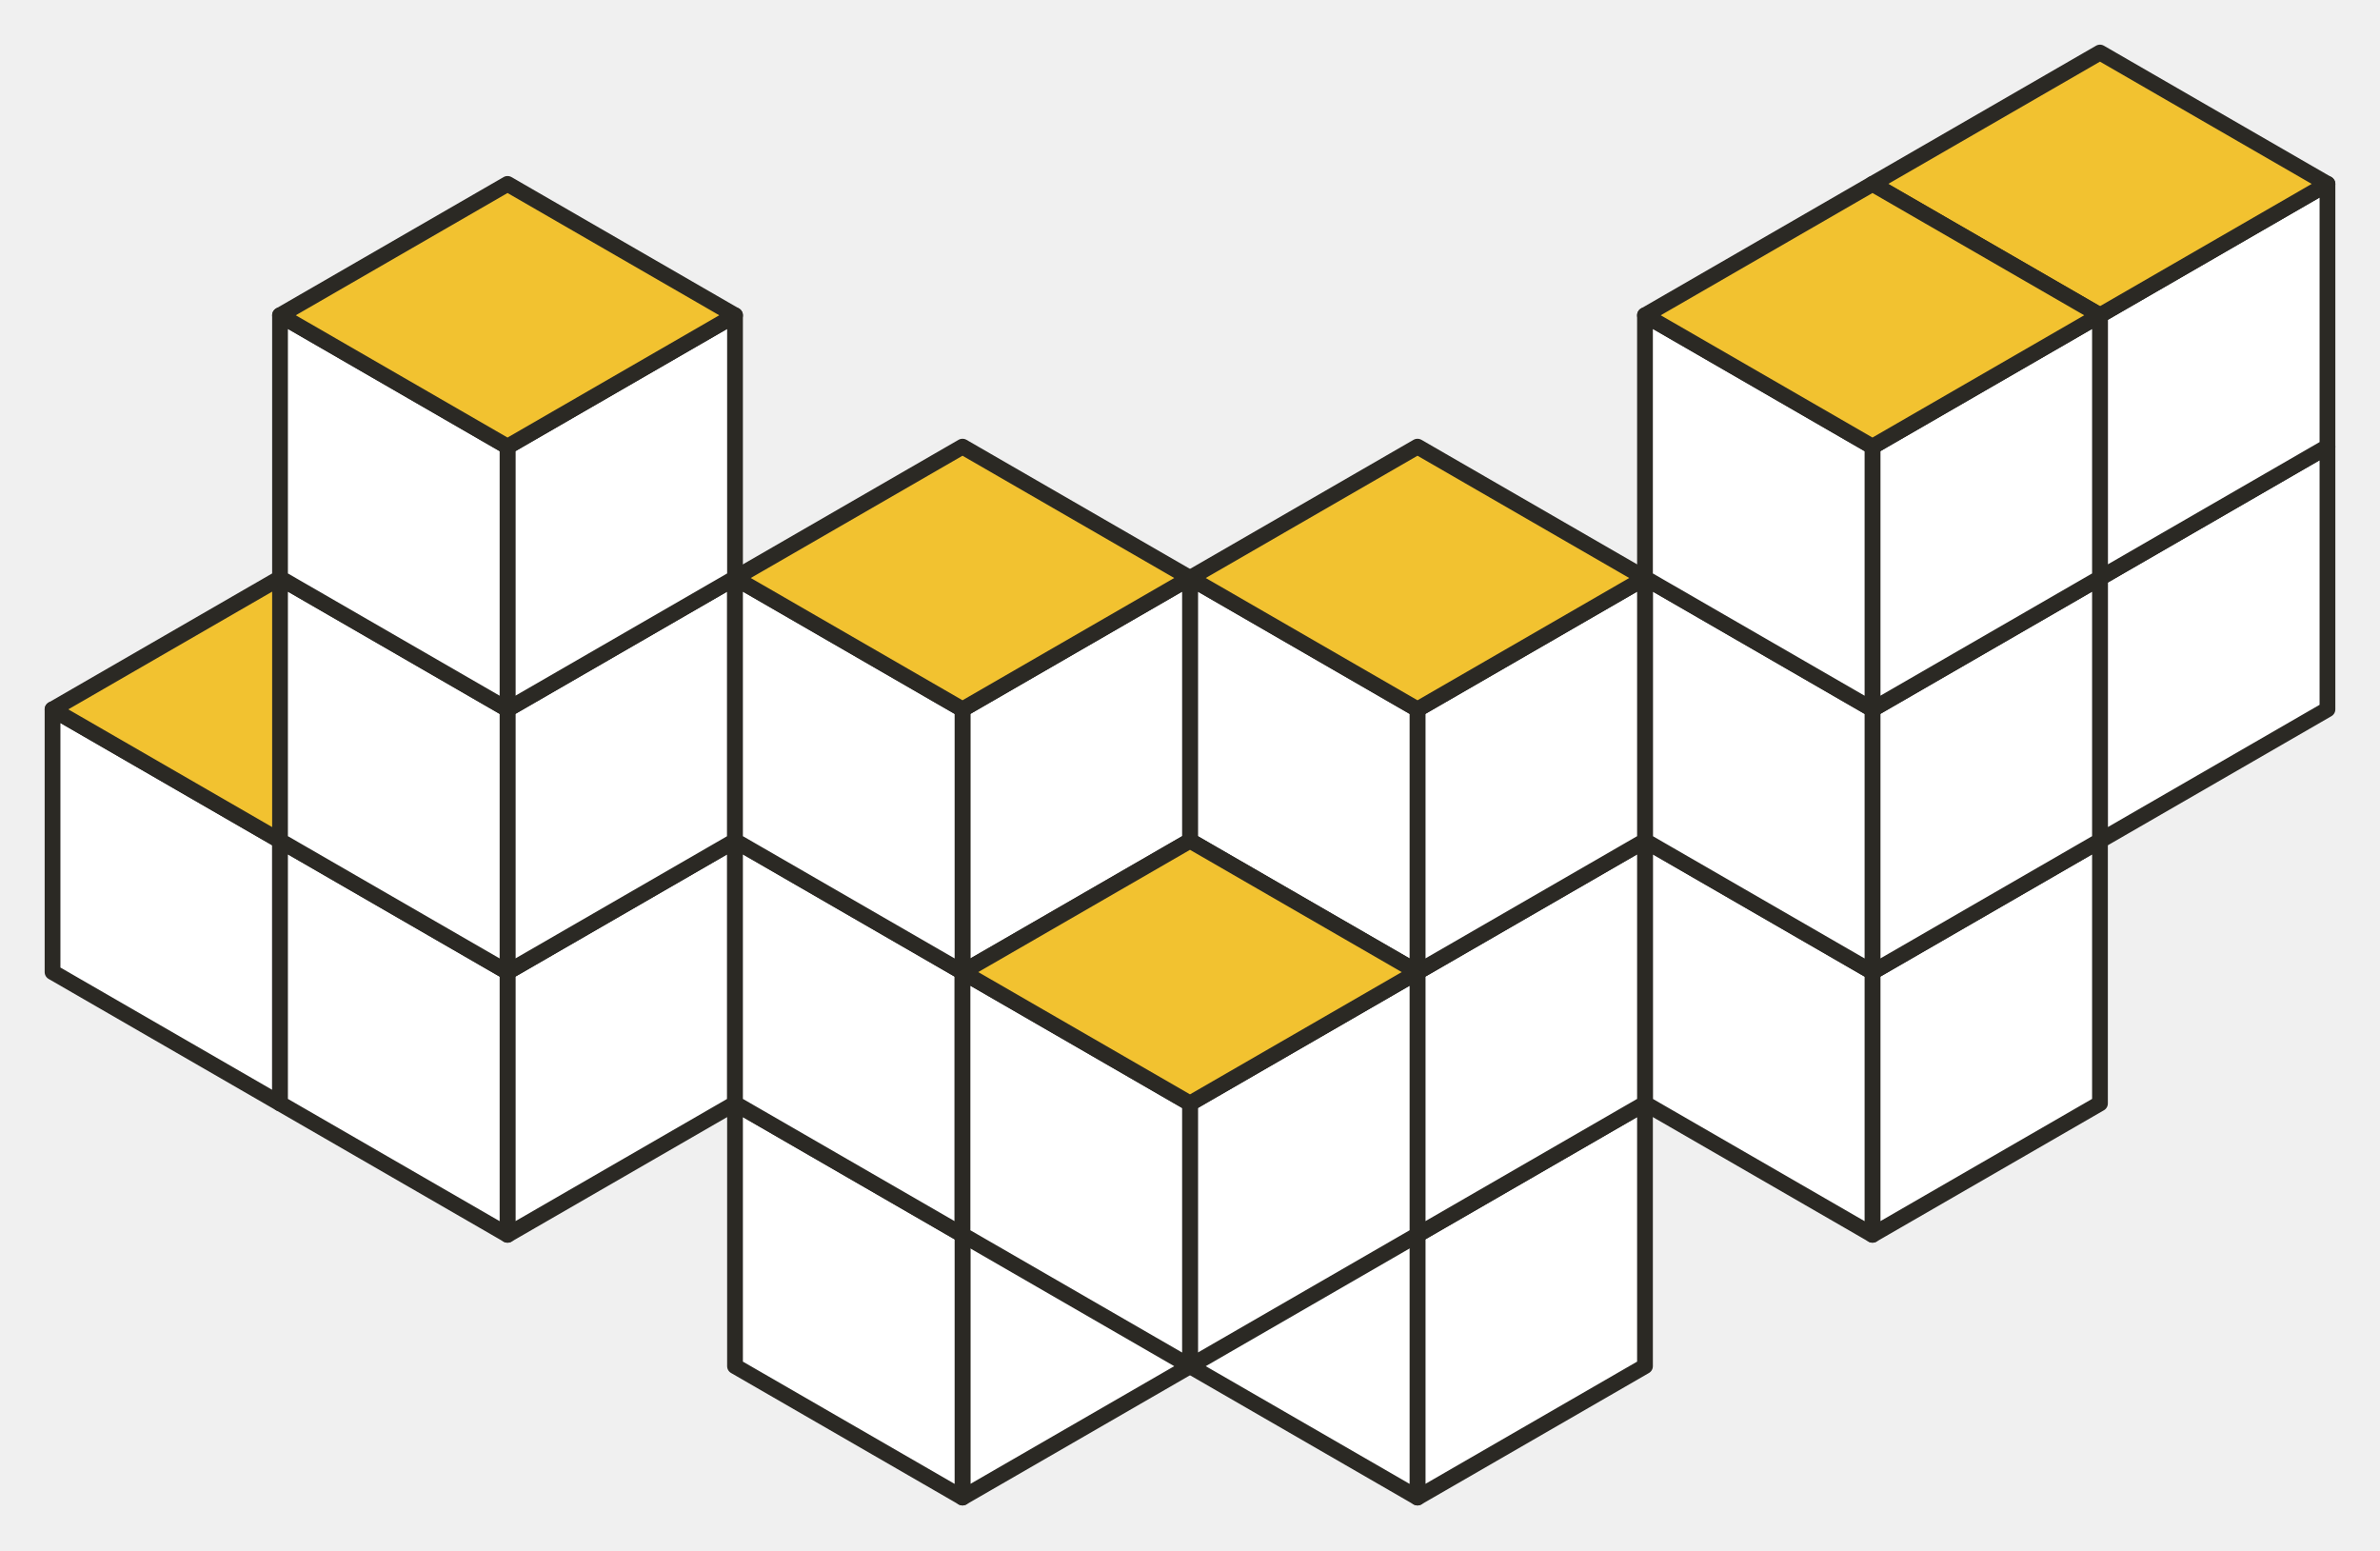
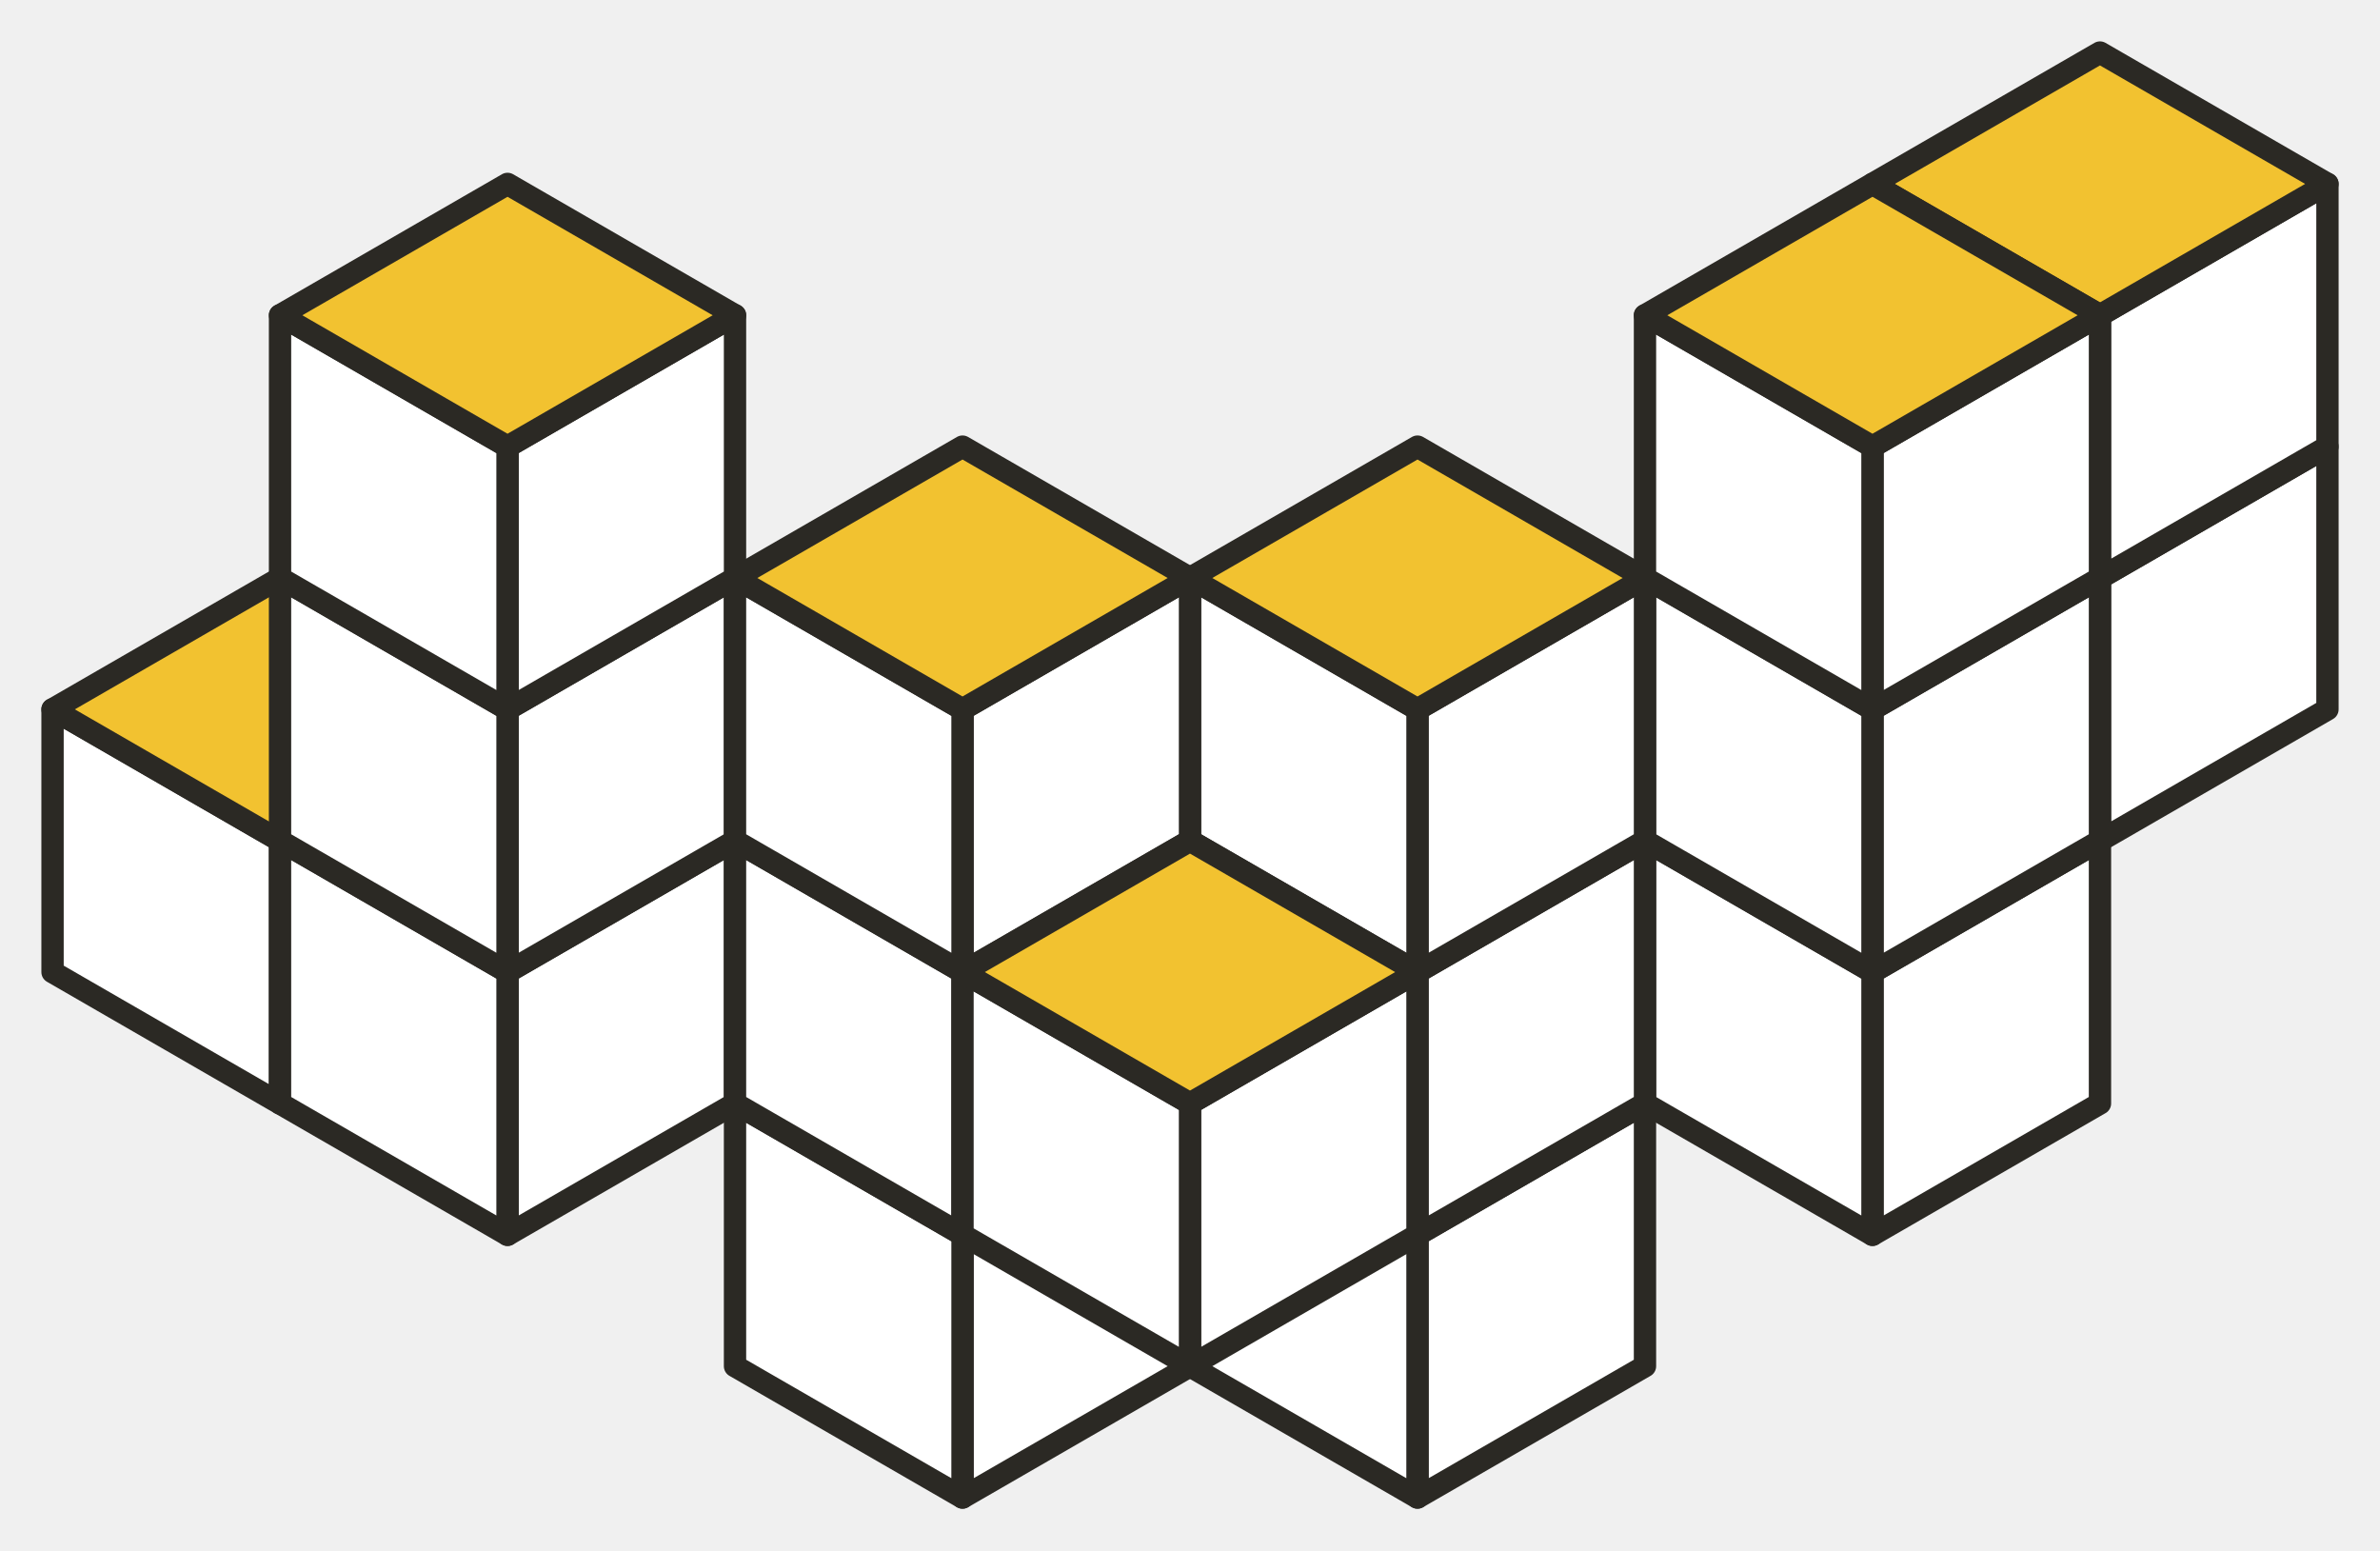
<svg xmlns="http://www.w3.org/2000/svg" viewBox="0 0 90.6 59.0" role="img" aria-label="JHF" shape-rendering="geometricPrecision">
-   <polygon points="2.00,37.00 10.66,42.00 10.66,32.00 2.00,27.00" fill="#FFFFFF" stroke="#2B2924" stroke-width="0.6" stroke-linejoin="round" />
-   <polygon points="10.66,22.00 19.32,27.00 10.66,32.00 2.00,27.00" fill="#F2C230" stroke="#2B2924" stroke-width="0.6" stroke-linejoin="round" />
-   <polygon points="88.60,27.00 79.94,32.00 79.94,22.00 88.60,17.00" fill="#FFFFFF" stroke="#2B2924" stroke-width="0.6" stroke-linejoin="round" />
-   <polygon points="88.60,17.00 79.94,22.00 79.94,12.00 88.60,7.00" fill="#FFFFFF" stroke="#2B2924" stroke-width="0.6" stroke-linejoin="round" />
-   <polygon points="79.94,2.00 88.60,7.00 79.94,12.00 71.28,7.00" fill="#F2C230" stroke="#2B2924" stroke-width="0.6" stroke-linejoin="round" />
-   <polygon points="27.98,42.00 19.32,47.00 19.32,37.00 27.98,32.00" fill="#FFFFFF" stroke="#2B2924" stroke-width="0.6" stroke-linejoin="round" />
-   <polygon points="10.66,42.00 19.32,47.00 19.32,37.00 10.66,32.00" fill="#FFFFFF" stroke="#2B2924" stroke-width="0.6" stroke-linejoin="round" />
-   <polygon points="79.94,42.00 71.28,47.00 71.28,37.00 79.94,32.00" fill="#FFFFFF" stroke="#2B2924" stroke-width="0.6" stroke-linejoin="round" />
-   <polygon points="62.62,42.00 71.28,47.00 71.28,37.00 62.62,32.00" fill="#FFFFFF" stroke="#2B2924" stroke-width="0.6" stroke-linejoin="round" />
-   <polygon points="79.94,32.00 71.28,37.00 71.28,27.00 79.94,22.00" fill="#FFFFFF" stroke="#2B2924" stroke-width="0.6" stroke-linejoin="round" />
-   <polygon points="62.62,32.00 71.28,37.00 71.28,27.00 62.62,22.00" fill="#FFFFFF" stroke="#2B2924" stroke-width="0.6" stroke-linejoin="round" />
-   <polygon points="27.98,32.00 19.32,37.00 19.32,27.00 27.98,22.00" fill="#FFFFFF" stroke="#2B2924" stroke-width="0.6" stroke-linejoin="round" />
-   <polygon points="10.66,32.00 19.32,37.00 19.32,27.00 10.66,22.00" fill="#FFFFFF" stroke="#2B2924" stroke-width="0.6" stroke-linejoin="round" />
-   <polygon points="27.98,22.00 19.32,27.00 19.32,17.00 27.98,12.00" fill="#FFFFFF" stroke="#2B2924" stroke-width="0.6" stroke-linejoin="round" />
-   <polygon points="10.66,22.00 19.32,27.00 19.32,17.00 10.66,12.00" fill="#FFFFFF" stroke="#2B2924" stroke-width="0.6" stroke-linejoin="round" />
-   <polygon points="19.32,7.00 27.98,12.00 19.32,17.00 10.66,12.00" fill="#F2C230" stroke="#2B2924" stroke-width="0.6" stroke-linejoin="round" />
-   <polygon points="79.94,22.00 71.28,27.00 71.28,17.00 79.94,12.00" fill="#FFFFFF" stroke="#2B2924" stroke-width="0.6" stroke-linejoin="round" />
-   <polygon points="62.62,22.00 71.28,27.00 71.28,17.00 62.62,12.00" fill="#FFFFFF" stroke="#2B2924" stroke-width="0.6" stroke-linejoin="round" />
-   <polygon points="71.28,7.00 79.94,12.00 71.28,17.00 62.62,12.00" fill="#F2C230" stroke="#2B2924" stroke-width="0.6" stroke-linejoin="round" />
-   <polygon points="45.30,52.00 36.64,57.00 36.64,47.00 45.30,42.00" fill="#FFFFFF" stroke="#2B2924" stroke-width="0.6" stroke-linejoin="round" />
-   <polygon points="27.98,52.00 36.64,57.00 36.64,47.00 27.98,42.00" fill="#FFFFFF" stroke="#2B2924" stroke-width="0.6" stroke-linejoin="round" />
-   <polygon points="62.62,52.00 53.96,57.00 53.96,47.00 62.62,42.00" fill="#FFFFFF" stroke="#2B2924" stroke-width="0.6" stroke-linejoin="round" />
-   <polygon points="45.30,52.00 53.96,57.00 53.96,47.00 45.30,42.00" fill="#FFFFFF" stroke="#2B2924" stroke-width="0.6" stroke-linejoin="round" />
-   <polygon points="62.62,42.00 53.96,47.00 53.96,37.00 62.62,32.00" fill="#FFFFFF" stroke="#2B2924" stroke-width="0.6" stroke-linejoin="round" />
-   <polygon points="27.98,42.00 36.64,47.00 36.64,37.00 27.98,32.00" fill="#FFFFFF" stroke="#2B2924" stroke-width="0.6" stroke-linejoin="round" />
-   <polygon points="62.62,32.00 53.96,37.00 53.96,27.00 62.62,22.00" fill="#FFFFFF" stroke="#2B2924" stroke-width="0.6" stroke-linejoin="round" />
-   <polygon points="45.30,32.00 53.96,37.00 53.96,27.00 45.30,22.00" fill="#FFFFFF" stroke="#2B2924" stroke-width="0.6" stroke-linejoin="round" />
-   <polygon points="53.96,17.00 62.62,22.00 53.96,27.00 45.30,22.00" fill="#F2C230" stroke="#2B2924" stroke-width="0.6" stroke-linejoin="round" />
-   <polygon points="45.30,32.00 36.64,37.00 36.64,27.00 45.30,22.00" fill="#FFFFFF" stroke="#2B2924" stroke-width="0.6" stroke-linejoin="round" />
-   <polygon points="27.98,32.00 36.64,37.00 36.64,27.00 27.98,22.00" fill="#FFFFFF" stroke="#2B2924" stroke-width="0.6" stroke-linejoin="round" />
-   <polygon points="36.64,17.00 45.30,22.00 36.64,27.00 27.98,22.00" fill="#F2C230" stroke="#2B2924" stroke-width="0.6" stroke-linejoin="round" />
-   <polygon points="53.96,47.00 45.30,52.00 45.30,42.00 53.96,37.00" fill="#FFFFFF" stroke="#2B2924" stroke-width="0.6" stroke-linejoin="round" />
-   <polygon points="36.64,47.00 45.30,52.00 45.30,42.00 36.64,37.00" fill="#FFFFFF" stroke="#2B2924" stroke-width="0.6" stroke-linejoin="round" />
-   <polygon points="45.30,32.00 53.96,37.00 45.30,42.00 36.64,37.00" fill="#F2C230" stroke="#2B2924" stroke-width="0.6" stroke-linejoin="round" />
+   <polygon points="2.00,37.00 10.66,42.00 10.66,32.00 2.00,27.00" fill="#FFFFFF" stroke="#2B2924" stroke-width="0.85" stroke-linejoin="round" />
+   <polygon points="10.66,22.00 19.32,27.00 10.66,32.00 2.00,27.00" fill="#F2C230" stroke="#2B2924" stroke-width="0.85" stroke-linejoin="round" />
+   <polygon points="88.60,27.00 79.94,32.00 79.94,22.00 88.60,17.00" fill="#FFFFFF" stroke="#2B2924" stroke-width="0.85" stroke-linejoin="round" />
+   <polygon points="88.60,17.00 79.94,22.00 79.94,12.00 88.60,7.00" fill="#FFFFFF" stroke="#2B2924" stroke-width="0.85" stroke-linejoin="round" />
+   <polygon points="79.94,2.00 88.60,7.00 79.94,12.00 71.28,7.00" fill="#F2C230" stroke="#2B2924" stroke-width="0.85" stroke-linejoin="round" />
+   <polygon points="27.98,42.00 19.32,47.00 19.32,37.00 27.98,32.00" fill="#FFFFFF" stroke="#2B2924" stroke-width="0.85" stroke-linejoin="round" />
+   <polygon points="10.66,42.00 19.32,47.00 19.32,37.00 10.66,32.00" fill="#FFFFFF" stroke="#2B2924" stroke-width="0.85" stroke-linejoin="round" />
+   <polygon points="79.94,42.00 71.28,47.00 71.28,37.00 79.94,32.00" fill="#FFFFFF" stroke="#2B2924" stroke-width="0.85" stroke-linejoin="round" />
+   <polygon points="62.62,42.00 71.28,47.00 71.28,37.00 62.62,32.00" fill="#FFFFFF" stroke="#2B2924" stroke-width="0.85" stroke-linejoin="round" />
+   <polygon points="79.94,32.00 71.28,37.00 71.28,27.00 79.94,22.00" fill="#FFFFFF" stroke="#2B2924" stroke-width="0.85" stroke-linejoin="round" />
+   <polygon points="62.62,32.00 71.28,37.00 71.28,27.00 62.62,22.00" fill="#FFFFFF" stroke="#2B2924" stroke-width="0.85" stroke-linejoin="round" />
+   <polygon points="27.98,32.00 19.32,37.00 19.32,27.00 27.98,22.00" fill="#FFFFFF" stroke="#2B2924" stroke-width="0.85" stroke-linejoin="round" />
+   <polygon points="10.66,32.00 19.32,37.00 19.32,27.00 10.66,22.00" fill="#FFFFFF" stroke="#2B2924" stroke-width="0.85" stroke-linejoin="round" />
+   <polygon points="27.98,22.00 19.32,27.00 19.32,17.00 27.98,12.00" fill="#FFFFFF" stroke="#2B2924" stroke-width="0.85" stroke-linejoin="round" />
+   <polygon points="10.66,22.00 19.32,27.00 19.32,17.00 10.66,12.00" fill="#FFFFFF" stroke="#2B2924" stroke-width="0.85" stroke-linejoin="round" />
+   <polygon points="19.32,7.00 27.98,12.00 19.32,17.00 10.66,12.00" fill="#F2C230" stroke="#2B2924" stroke-width="0.85" stroke-linejoin="round" />
+   <polygon points="79.94,22.00 71.28,27.00 71.28,17.00 79.94,12.00" fill="#FFFFFF" stroke="#2B2924" stroke-width="0.85" stroke-linejoin="round" />
+   <polygon points="62.62,22.00 71.28,27.00 71.28,17.00 62.62,12.00" fill="#FFFFFF" stroke="#2B2924" stroke-width="0.85" stroke-linejoin="round" />
+   <polygon points="71.28,7.00 79.94,12.00 71.28,17.00 62.62,12.00" fill="#F2C230" stroke="#2B2924" stroke-width="0.85" stroke-linejoin="round" />
+   <polygon points="45.30,52.00 36.64,57.00 36.64,47.00 45.30,42.00" fill="#FFFFFF" stroke="#2B2924" stroke-width="0.85" stroke-linejoin="round" />
+   <polygon points="27.98,52.00 36.64,57.00 36.64,47.00 27.98,42.00" fill="#FFFFFF" stroke="#2B2924" stroke-width="0.85" stroke-linejoin="round" />
+   <polygon points="62.62,52.00 53.96,57.00 53.96,47.00 62.62,42.00" fill="#FFFFFF" stroke="#2B2924" stroke-width="0.85" stroke-linejoin="round" />
+   <polygon points="45.30,52.00 53.96,57.00 53.96,47.00 45.30,42.00" fill="#FFFFFF" stroke="#2B2924" stroke-width="0.85" stroke-linejoin="round" />
+   <polygon points="62.62,42.00 53.96,47.00 53.96,37.00 62.62,32.00" fill="#FFFFFF" stroke="#2B2924" stroke-width="0.85" stroke-linejoin="round" />
+   <polygon points="27.98,42.00 36.64,47.00 36.64,37.00 27.98,32.00" fill="#FFFFFF" stroke="#2B2924" stroke-width="0.85" stroke-linejoin="round" />
+   <polygon points="62.62,32.00 53.96,37.00 53.96,27.00 62.62,22.00" fill="#FFFFFF" stroke="#2B2924" stroke-width="0.85" stroke-linejoin="round" />
+   <polygon points="45.30,32.00 53.96,37.00 53.96,27.00 45.30,22.00" fill="#FFFFFF" stroke="#2B2924" stroke-width="0.85" stroke-linejoin="round" />
+   <polygon points="53.96,17.00 62.62,22.00 53.96,27.00 45.30,22.00" fill="#F2C230" stroke="#2B2924" stroke-width="0.85" stroke-linejoin="round" />
+   <polygon points="45.30,32.00 36.64,37.00 36.64,27.00 45.30,22.00" fill="#FFFFFF" stroke="#2B2924" stroke-width="0.85" stroke-linejoin="round" />
+   <polygon points="27.98,32.00 36.64,37.00 36.64,27.00 27.98,22.00" fill="#FFFFFF" stroke="#2B2924" stroke-width="0.85" stroke-linejoin="round" />
+   <polygon points="36.64,17.00 45.30,22.00 36.64,27.00 27.98,22.00" fill="#F2C230" stroke="#2B2924" stroke-width="0.85" stroke-linejoin="round" />
+   <polygon points="53.96,47.00 45.30,52.00 45.30,42.00 53.96,37.00" fill="#FFFFFF" stroke="#2B2924" stroke-width="0.85" stroke-linejoin="round" />
+   <polygon points="36.64,47.00 45.30,52.00 45.30,42.00 36.64,37.00" fill="#FFFFFF" stroke="#2B2924" stroke-width="0.85" stroke-linejoin="round" />
+   <polygon points="45.30,32.00 53.96,37.00 45.30,42.00 36.64,37.00" fill="#F2C230" stroke="#2B2924" stroke-width="0.85" stroke-linejoin="round" />
</svg>
